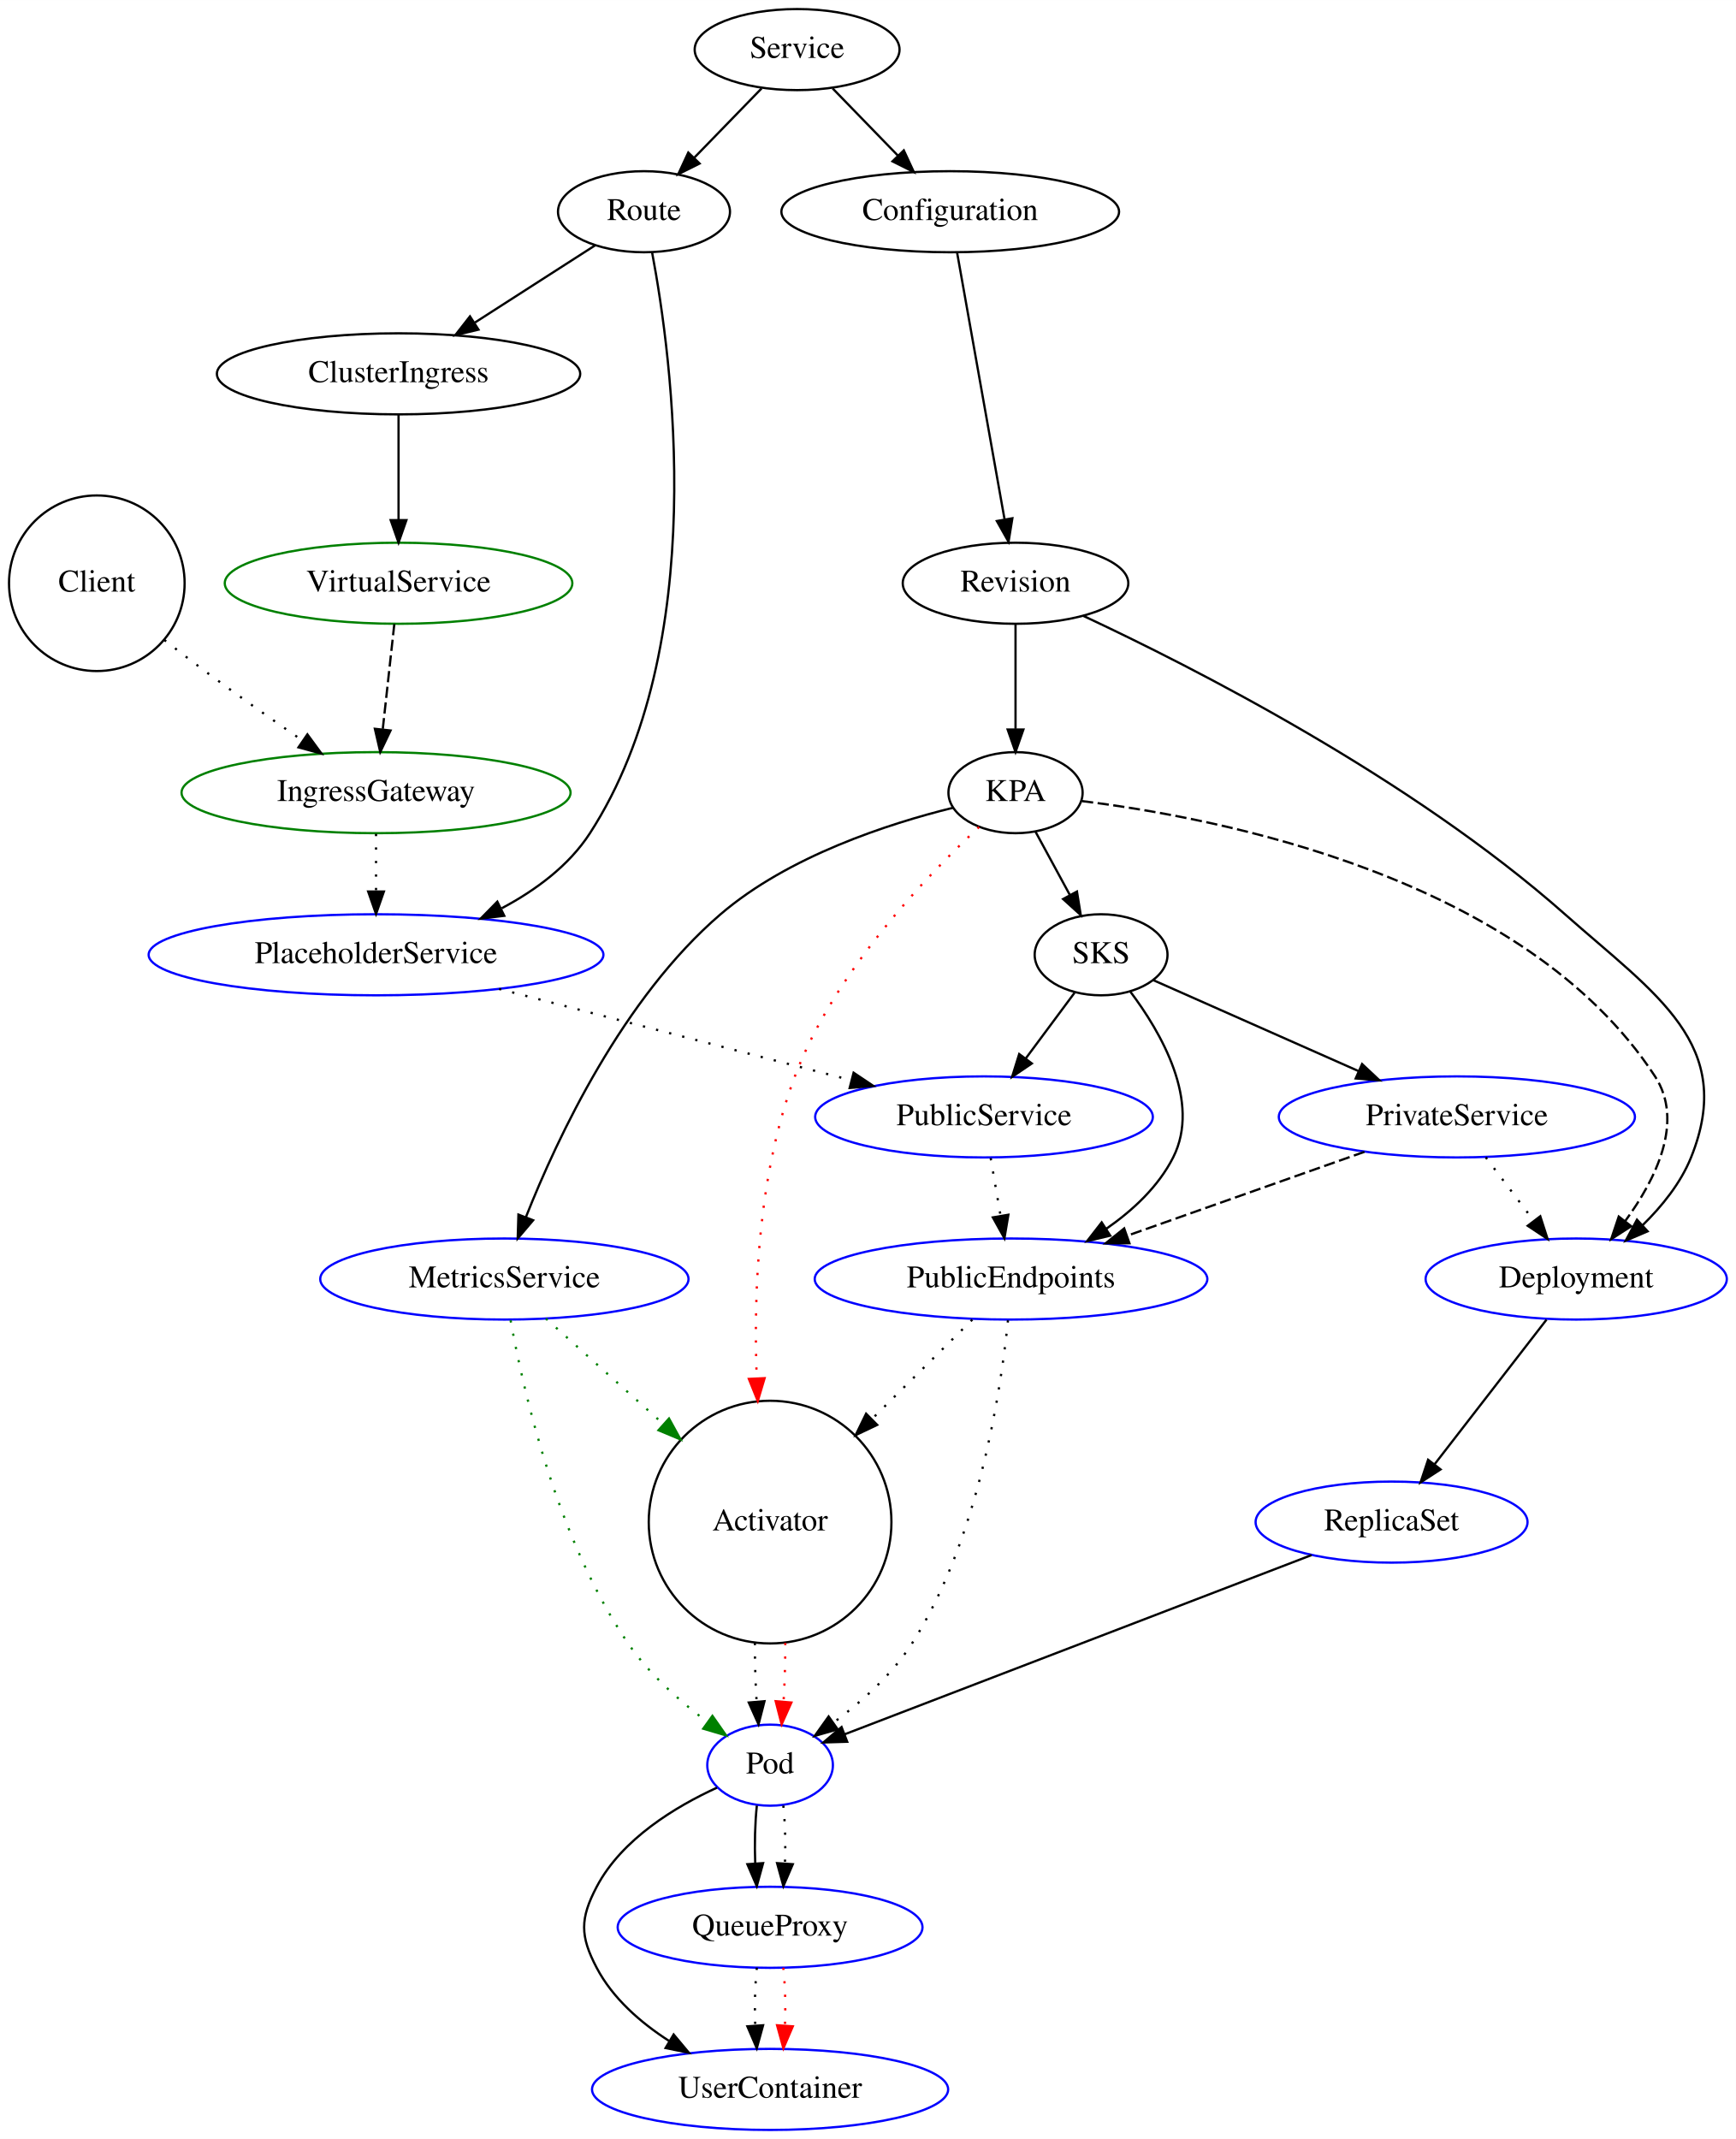
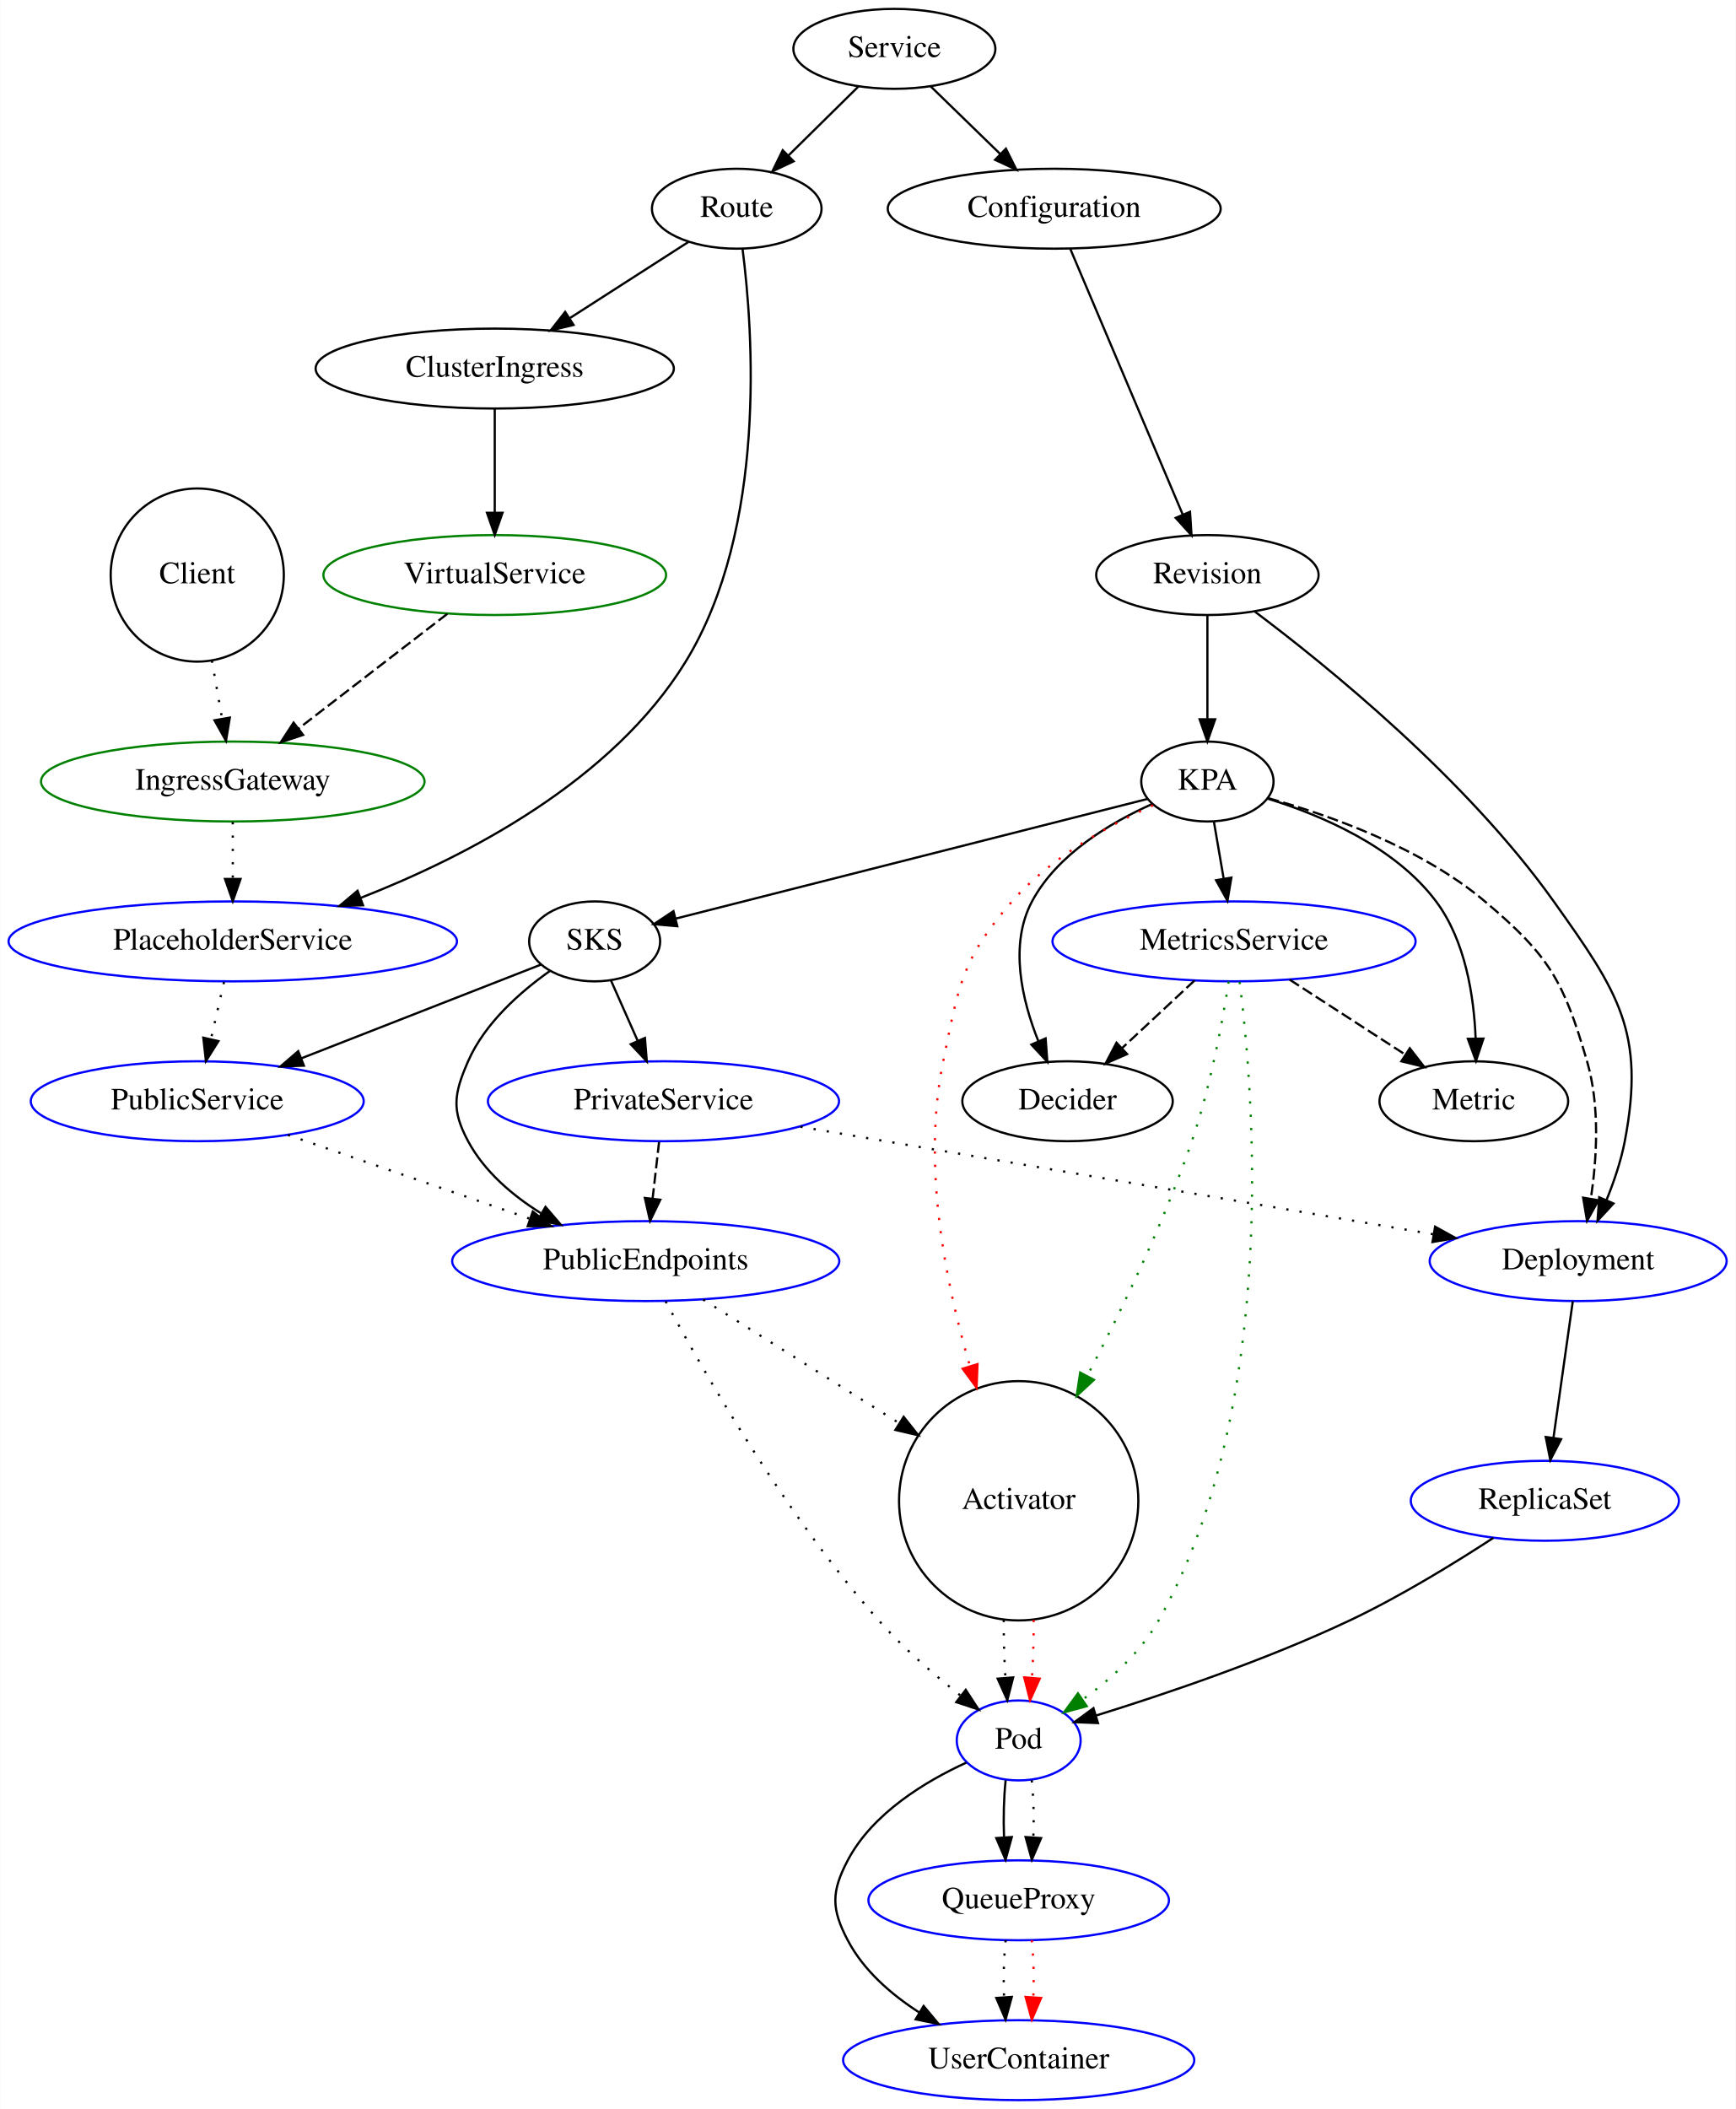
- <svg xmlns="http://www.w3.org/2000/svg" width="771pt" height="950pt" viewBox="0.00 0.00 770.94 949.88">
+ <svg xmlns="http://www.w3.org/2000/svg" width="782pt" height="950pt" viewBox="0.00 0.00 781.69 949.88">
  <g id="graph0" class="graph" transform="scale(1 1) rotate(0) translate(4 945.884)">
-     <polygon fill="white" stroke="none" points="-4,4 -4,-945.884 766.941,-945.884 766.941,4 -4,4" />
+     <polygon fill="white" stroke="none" points="-4,4 -4,-945.884 777.685,-945.884 777.685,4 -4,4" />
    <g id="node1" class="node">
-       <ellipse fill="none" stroke="black" cx="349.997" cy="-923.884" rx="45.492" ry="18" />
-       <text text-anchor="middle" x="349.997" y="-920.184" font-family="Times,serif" font-size="14.00">Service</text>
+       <ellipse fill="none" stroke="black" cx="398.741" cy="-923.884" rx="45.492" ry="18" />
+       <text text-anchor="middle" x="398.741" y="-920.184" font-family="Times,serif" font-size="14.00">Service</text>
    </g>
    <g id="node2" class="node">
-       <ellipse fill="none" stroke="black" cx="417.997" cy="-851.884" rx="74.987" ry="18" />
-       <text text-anchor="middle" x="417.997" y="-848.184" font-family="Times,serif" font-size="14.00">Configuration</text>
+       <ellipse fill="none" stroke="black" cx="470.741" cy="-851.884" rx="74.987" ry="18" />
+       <text text-anchor="middle" x="470.741" y="-848.184" font-family="Times,serif" font-size="14.00">Configuration</text>
    </g>
    <g id="edge1" class="edge">
-       <path fill="none" stroke="black" d="M365.768,-906.648C374.397,-897.765 385.25,-886.593 394.824,-876.737" />
-       <polygon fill="black" stroke="black" points="397.381,-879.128 401.838,-869.517 392.36,-874.251 397.381,-879.128" />
+       <path fill="none" stroke="black" d="M415.079,-906.999C424.36,-897.976 436.157,-886.507 446.5,-876.452" />
+       <polygon fill="black" stroke="black" points="448.986,-878.915 453.717,-869.435 444.107,-873.896 448.986,-878.915" />
    </g>
    <g id="node3" class="node">
-       <ellipse fill="none" stroke="black" cx="281.997" cy="-851.884" rx="38.194" ry="18" />
-       <text text-anchor="middle" x="281.997" y="-848.184" font-family="Times,serif" font-size="14.00">Route</text>
+       <ellipse fill="none" stroke="black" cx="327.741" cy="-851.884" rx="38.194" ry="18" />
+       <text text-anchor="middle" x="327.741" y="-848.184" font-family="Times,serif" font-size="14.00">Route</text>
    </g>
    <g id="edge2" class="edge">
-       <path fill="none" stroke="black" d="M334.225,-906.648C325.346,-897.508 314.112,-885.943 304.34,-875.884" />
-       <polygon fill="black" stroke="black" points="306.693,-873.283 297.215,-868.549 301.672,-878.161 306.693,-873.283" />
+       <path fill="none" stroke="black" d="M382.63,-906.999C373.28,-897.781 361.341,-886.01 350.988,-875.803" />
+       <polygon fill="black" stroke="black" points="353.367,-873.233 343.788,-868.705 348.452,-878.218 353.367,-873.233" />
    </g>
    <g id="node4" class="node">
-       <ellipse fill="none" stroke="black" cx="446.997" cy="-686.887" rx="50.091" ry="18" />
-       <text text-anchor="middle" x="446.997" y="-683.187" font-family="Times,serif" font-size="14.00">Revision</text>
+       <ellipse fill="none" stroke="black" cx="539.741" cy="-686.887" rx="50.091" ry="18" />
+       <text text-anchor="middle" x="539.741" y="-683.187" font-family="Times,serif" font-size="14.00">Revision</text>
+     </g>
+     <g id="edge15" class="edge">
+       <path fill="none" stroke="black" d="M477.995,-833.748C490.088,-805.181 514.443,-747.649 528.684,-714.006" />
+       <polygon fill="black" stroke="black" points="531.909,-715.366 532.584,-704.793 525.463,-712.637 531.909,-715.366" />
+     </g>
+     <g id="node11" class="node">
+       <ellipse fill="none" stroke="black" cx="218.741" cy="-779.884" rx="80.686" ry="18" />
+       <text text-anchor="middle" x="218.741" y="-776.184" font-family="Times,serif" font-size="14.00">ClusterIngress</text>
+     </g>
+     <g id="edge12" class="edge">
+       <path fill="none" stroke="black" d="M305.945,-836.886C290.709,-827.101 270.06,-813.841 252.681,-802.68" />
+       <polygon fill="black" stroke="black" points="254.242,-799.523 243.936,-797.064 250.459,-805.413 254.242,-799.523" />
+     </g>
+     <g id="node12" class="node">
+       <ellipse fill="none" stroke="blue" cx="100.741" cy="-521.89" rx="100.983" ry="18" />
+       <text text-anchor="middle" x="100.741" y="-518.19" font-family="Times,serif" font-size="14.00">PlaceholderService</text>
+     </g>
+     <g id="edge13" class="edge">
+       <path fill="none" stroke="black" d="M330.35,-833.846C335.098,-796.899 341.536,-707.913 304.741,-647.89 271.84,-594.22 206.395,-560.286 158.471,-541.531" />
+       <polygon fill="black" stroke="black" points="159.423,-538.149 148.832,-537.869 156.937,-544.693 159.423,-538.149" />
+     </g>
+     <g id="node5" class="node">
+       <ellipse fill="none" stroke="blue" cx="706.741" cy="-377.89" rx="66.888" ry="18" />
+       <text text-anchor="middle" x="706.741" y="-374.19" font-family="Times,serif" font-size="14.00">Deployment</text>
+     </g>
+     <g id="edge3" class="edge">
+       <path fill="none" stroke="black" d="M560.962,-670.536C593.582,-646.04 656.39,-595.202 695.741,-539.89 724.763,-499.098 737.128,-481.065 727.741,-431.89 726.034,-422.946 722.841,-413.586 719.452,-405.263" />
+       <polygon fill="black" stroke="black" points="722.649,-403.839 715.459,-396.057 716.227,-406.624 722.649,-403.839" />
+     </g>
+     <g id="node6" class="node">
+       <ellipse fill="none" stroke="black" cx="539.741" cy="-593.89" rx="29.795" ry="18" />
+       <text text-anchor="middle" x="539.741" y="-590.19" font-family="Times,serif" font-size="14.00">KPA</text>
+     </g>
+     <g id="edge4" class="edge">
+       <path fill="none" stroke="black" d="M539.741,-668.771C539.741,-655.68 539.741,-637.369 539.741,-622.252" />
+       <polygon fill="black" stroke="black" points="543.241,-621.929 539.741,-611.929 536.241,-621.929 543.241,-621.929" />
+     </g>
+     <g id="node17" class="node">
+       <ellipse fill="none" stroke="blue" cx="691.741" cy="-269.945" rx="60.389" ry="18" />
+       <text text-anchor="middle" x="691.741" y="-266.245" font-family="Times,serif" font-size="14.00">ReplicaSet</text>
+     </g>
+     <g id="edge19" class="edge">
+       <path fill="none" stroke="black" d="M704.331,-359.868C701.983,-343.286 698.375,-317.804 695.623,-298.362" />
+       <polygon fill="black" stroke="black" points="699.062,-297.687 694.195,-288.277 692.131,-298.669 699.062,-297.687" />
+     </g>
+     <g id="edge7" class="edge">
+       <path fill="none" stroke="black" stroke-dasharray="5,2" d="M567.14,-586.391C594.309,-578.851 635.936,-564.234 664.741,-539.89 693.744,-515.38 700.091,-504.34 710.741,-467.89 716.624,-447.756 715.151,-423.976 712.465,-406.065" />
+       <polygon fill="black" stroke="black" points="715.881,-405.277 710.741,-396.012 708.982,-406.46 715.881,-405.277" />
+     </g>
+     <g id="node7" class="node">
+       <ellipse fill="none" stroke="black" cx="263.741" cy="-521.89" rx="29.497" ry="18" />
+       <text text-anchor="middle" x="263.741" y="-518.19" font-family="Times,serif" font-size="14.00">SKS</text>
+     </g>
+     <g id="edge5" class="edge">
+       <path fill="none" stroke="black" d="M512.774,-586.051C462.974,-573.42 356.54,-546.426 300.302,-532.163" />
+       <polygon fill="black" stroke="black" points="300.964,-528.72 290.411,-529.654 299.243,-535.506 300.964,-528.72" />
+     </g>
+     <g id="node8" class="node">
+       <ellipse fill="none" stroke="blue" cx="551.741" cy="-521.89" rx="81.786" ry="18" />
+       <text text-anchor="middle" x="551.741" y="-518.19" font-family="Times,serif" font-size="14.00">MetricsService</text>
+     </g>
+     <g id="edge6" class="edge">
+       <path fill="none" stroke="black" d="M542.646,-575.945C543.968,-568.236 545.565,-558.917 547.05,-550.255" />
+       <polygon fill="black" stroke="black" points="550.54,-550.613 548.78,-540.166 543.64,-549.431 550.54,-550.613" />
+     </g>
+     <g id="node9" class="node">
+       <ellipse fill="none" stroke="black" cx="659.741" cy="-449.89" rx="42.494" ry="18" />
+       <text text-anchor="middle" x="659.741" y="-446.19" font-family="Times,serif" font-size="14.00">Metric</text>
+     </g>
+     <g id="edge8" class="edge">
+       <path fill="none" stroke="black" d="M566.932,-586.165C590.687,-578.833 624.192,-564.692 642.741,-539.89 655.955,-522.222 659.793,-497.2 660.562,-478.184" />
+       <polygon fill="black" stroke="black" points="664.063,-478.104 660.711,-468.054 657.064,-478.001 664.063,-478.104" />
+     </g>
+     <g id="node10" class="node">
+       <ellipse fill="none" stroke="black" cx="476.741" cy="-449.89" rx="47.392" ry="18" />
+       <text text-anchor="middle" x="476.741" y="-446.19" font-family="Times,serif" font-size="14.00">Decider</text>
+     </g>
+     <g id="edge9" class="edge">
+       <path fill="none" stroke="black" d="M514.803,-583.728C496.188,-575.414 472.088,-561.167 460.741,-539.89 450.346,-520.399 456.212,-495.446 463.604,-476.924" />
+       <polygon fill="black" stroke="black" points="466.868,-478.196 467.652,-467.63 460.45,-475.401 466.868,-478.196" />
+     </g>
+     <g id="node23" class="node">
+       <ellipse fill="none" stroke="black" cx="454.741" cy="-269.945" rx="53.891" ry="53.891" />
+       <text text-anchor="middle" x="454.741" y="-266.245" font-family="Times,serif" font-size="14.00">Activator</text>
+     </g>
+     <g id="edge35" class="edge">
+       <path fill="none" stroke="red" stroke-dasharray="1,5" d="M515.238,-583.168C495.799,-574.383 469.099,-559.776 451.741,-539.89 428.83,-513.643 427.775,-502.013 420.741,-467.89 411.281,-421.995 421.265,-369.711 432.81,-330.553" />
+       <polygon fill="red" stroke="red" points="436.187,-331.479 435.768,-320.892 429.494,-329.429 436.187,-331.479" />
+     </g>
+     <g id="node14" class="node">
+       <ellipse fill="none" stroke="blue" cx="84.741" cy="-449.89" rx="74.987" ry="18" />
+       <text text-anchor="middle" x="84.741" y="-446.19" font-family="Times,serif" font-size="14.00">PublicService</text>
+     </g>
+     <g id="edge16" class="edge">
+       <path fill="none" stroke="black" d="M239.6,-511.45C212.036,-500.671 166.287,-482.78 131.643,-469.232" />
+       <polygon fill="black" stroke="black" points="132.778,-465.918 122.19,-465.535 130.229,-472.437 132.778,-465.918" />
+     </g>
+     <g id="node15" class="node">
+       <ellipse fill="none" stroke="blue" cx="286.741" cy="-377.89" rx="87.185" ry="18" />
+       <text text-anchor="middle" x="286.741" y="-374.19" font-family="Times,serif" font-size="14.00">PublicEndpoints</text>
+     </g>
+     <g id="edge17" class="edge">
+       <path fill="none" stroke="black" d="M243.607,-508.588C230.403,-499.255 214.243,-485.11 206.741,-467.89 200.351,-453.222 199.171,-445.986 206.741,-431.89 214.042,-418.295 226.533,-407.6 239.502,-399.485" />
+       <polygon fill="black" stroke="black" points="241.599,-402.316 248.499,-394.276 238.091,-396.258 241.599,-402.316" />
+     </g>
+     <g id="node16" class="node">
+       <ellipse fill="none" stroke="blue" cx="294.741" cy="-449.89" rx="79.087" ry="18" />
+       <text text-anchor="middle" x="294.741" y="-446.19" font-family="Times,serif" font-size="14.00">PrivateService</text>
+     </g>
+     <g id="edge18" class="edge">
+       <path fill="none" stroke="black" d="M271.088,-504.301C274.664,-496.226 279.05,-486.322 283.07,-477.245" />
+       <polygon fill="black" stroke="black" points="286.383,-478.407 287.232,-467.847 279.982,-475.573 286.383,-478.407" />
    </g>
    <g id="edge11" class="edge">
-       <path fill="none" stroke="black" d="M421.045,-833.748C426.058,-805.574 436.083,-749.225 442.1,-715.407" />
-       <polygon fill="black" stroke="black" points="445.596,-715.742 443.901,-705.283 438.704,-714.516 445.596,-715.742" />
-     </g>
-     <g id="node9" class="node">
-       <ellipse fill="none" stroke="black" cx="172.997" cy="-779.884" rx="80.686" ry="18" />
-       <text text-anchor="middle" x="172.997" y="-776.184" font-family="Times,serif" font-size="14.00">ClusterIngress</text>
-     </g>
-     <g id="edge8" class="edge">
-       <path fill="none" stroke="black" d="M260.201,-836.886C244.964,-827.101 224.316,-813.841 206.936,-802.68" />
-       <polygon fill="black" stroke="black" points="208.497,-799.523 198.192,-797.064 204.715,-805.413 208.497,-799.523" />
-     </g>
-     <g id="node10" class="node">
-       <ellipse fill="none" stroke="blue" cx="162.997" cy="-521.89" rx="100.983" ry="18" />
-       <text text-anchor="middle" x="162.997" y="-518.19" font-family="Times,serif" font-size="14.00">PlaceholderService</text>
-     </g>
-     <g id="edge9" class="edge">
-       <path fill="none" stroke="black" d="M285.62,-833.669C294.324,-787.567 311.903,-659.167 257.997,-575.89 248.648,-561.448 233.924,-550.573 218.833,-542.555" />
-       <polygon fill="black" stroke="black" points="219.952,-539.205 209.435,-537.926 216.859,-545.485 219.952,-539.205" />
-     </g>
-     <g id="node5" class="node">
-       <ellipse fill="none" stroke="blue" cx="695.997" cy="-377.89" rx="66.888" ry="18" />
-       <text text-anchor="middle" x="695.997" y="-374.19" font-family="Times,serif" font-size="14.00">Deployment</text>
-     </g>
-     <g id="edge3" class="edge">
-       <path fill="none" stroke="black" d="M477.11,-672.393C525.638,-649.707 622.608,-600.416 690.997,-539.89 731.486,-504.056 767.207,-482.04 746.997,-431.89 742.419,-420.531 734.113,-410.245 725.515,-401.821" />
-       <polygon fill="black" stroke="black" points="727.711,-399.086 717.971,-394.918 722.986,-404.251 727.711,-399.086" />
-     </g>
-     <g id="node6" class="node">
-       <ellipse fill="none" stroke="black" cx="446.997" cy="-593.89" rx="29.795" ry="18" />
-       <text text-anchor="middle" x="446.997" y="-590.19" font-family="Times,serif" font-size="14.00">KPA</text>
-     </g>
-     <g id="edge4" class="edge">
-       <path fill="none" stroke="black" d="M446.997,-668.771C446.997,-655.68 446.997,-637.369 446.997,-622.252" />
-       <polygon fill="black" stroke="black" points="450.497,-621.929 446.997,-611.929 443.497,-621.929 450.497,-621.929" />
-     </g>
-     <g id="node15" class="node">
-       <ellipse fill="none" stroke="blue" cx="613.997" cy="-269.945" rx="60.389" ry="18" />
-       <text text-anchor="middle" x="613.997" y="-266.245" font-family="Times,serif" font-size="14.00">ReplicaSet</text>
-     </g>
-     <g id="edge15" class="edge">
-       <path fill="none" stroke="black" d="M682.822,-359.868C669.353,-342.467 648.3,-315.265 633.023,-295.527" />
-       <polygon fill="black" stroke="black" points="635.757,-293.341 626.868,-287.576 630.221,-297.626 635.757,-293.341" />
-     </g>
-     <g id="edge7" class="edge">
-       <path fill="none" stroke="black" stroke-dasharray="5,2" d="M476.516,-590.139C536.783,-582.748 673.155,-556.545 730.997,-467.89 744.057,-447.873 731.362,-422.226 717.747,-403.61" />
-       <polygon fill="black" stroke="black" points="720.418,-401.343 711.517,-395.597 714.892,-405.64 720.418,-401.343" />
-     </g>
-     <g id="node7" class="node">
-       <ellipse fill="none" stroke="black" cx="484.997" cy="-521.89" rx="29.497" ry="18" />
-       <text text-anchor="middle" x="484.997" y="-518.19" font-family="Times,serif" font-size="14.00">SKS</text>
-     </g>
-     <g id="edge5" class="edge">
-       <path fill="none" stroke="black" d="M455.81,-576.655C460.348,-568.295 465.988,-557.906 471.096,-548.496" />
-       <polygon fill="black" stroke="black" points="474.272,-549.982 475.967,-539.524 468.12,-546.643 474.272,-549.982" />
-     </g>
-     <g id="node8" class="node">
-       <ellipse fill="none" stroke="blue" cx="219.997" cy="-377.89" rx="81.786" ry="18" />
-       <text text-anchor="middle" x="219.997" y="-374.19" font-family="Times,serif" font-size="14.00">MetricsService</text>
-     </g>
-     <g id="edge6" class="edge">
-       <path fill="none" stroke="black" d="M419.185,-587.165C390.614,-580.113 346.169,-565.761 315.997,-539.89 272.599,-502.681 243.558,-440.732 229.604,-405.513" />
-       <polygon fill="black" stroke="black" points="232.77,-403.993 225.914,-395.915 226.236,-406.505 232.77,-403.993" />
+       <path fill="none" stroke="black" stroke-dasharray="5,2" d="M576.79,-504.655C592.247,-494.636 612.198,-481.705 628.66,-471.035" />
+       <polygon fill="black" stroke="black" points="630.908,-473.749 637.396,-465.373 627.101,-467.875 630.908,-473.749" />
+     </g>
+     <g id="edge10" class="edge">
+       <path fill="none" stroke="black" stroke-dasharray="5,2" d="M533.967,-504.301C524.207,-495.192 511.955,-483.757 501.294,-473.807" />
+       <polygon fill="black" stroke="black" points="503.57,-471.143 493.871,-466.879 498.794,-476.26 503.57,-471.143" />
+     </g>
+     <g id="node18" class="node">
+       <ellipse fill="none" stroke="blue" cx="454.741" cy="-162" rx="27.895" ry="18" />
+       <text text-anchor="middle" x="454.741" y="-158.3" font-family="Times,serif" font-size="14.00">Pod</text>
+     </g>
+     <g id="edge38" class="edge">
+       <path fill="none" stroke="green" stroke-dasharray="1,5" d="M554.256,-503.636C560.491,-454.811 572.451,-312.942 517.741,-216 509.636,-201.638 496.04,-189.457 483.549,-180.407" />
+       <polygon fill="green" stroke="green" points="485.386,-177.423 475.159,-174.654 481.427,-183.196 485.386,-177.423" />
+     </g>
+     <g id="edge39" class="edge">
+       <path fill="none" stroke="green" stroke-dasharray="1,5" d="M549.352,-503.831C546.521,-485.669 541.106,-456.247 532.741,-431.89 520.265,-395.563 501.634,-356.763 485.709,-326.363" />
+       <polygon fill="green" stroke="green" points="488.635,-324.41 480.863,-317.21 482.449,-327.685 488.635,-324.41" />
+     </g>
+     <g id="node13" class="node">
+       <ellipse fill="none" stroke="green" cx="218.741" cy="-686.887" rx="77.187" ry="18" />
+       <text text-anchor="middle" x="218.741" y="-683.187" font-family="Times,serif" font-size="14.00">VirtualService</text>
+     </g>
+     <g id="edge14" class="edge">
+       <path fill="none" stroke="black" d="M218.741,-761.768C218.741,-748.677 218.741,-730.366 218.741,-715.249" />
+       <polygon fill="black" stroke="black" points="222.241,-714.926 218.741,-704.926 215.241,-714.926 222.241,-714.926" />
+     </g>
+     <g id="edge27" class="edge">
+       <path fill="none" stroke="black" stroke-dasharray="1,5" d="M96.786,-503.587C95.023,-495.873 92.904,-486.603 90.938,-478.003" />
+       <polygon fill="black" stroke="black" points="94.291,-476.963 88.651,-467.995 87.467,-478.523 94.291,-476.963" />
    </g>
    <g id="node21" class="node">
-       <ellipse fill="none" stroke="black" cx="337.997" cy="-269.945" rx="53.891" ry="53.891" />
-       <text text-anchor="middle" x="337.997" y="-266.245" font-family="Times,serif" font-size="14.00">Activator</text>
+       <ellipse fill="none" stroke="green" cx="100.741" cy="-593.89" rx="86.385" ry="18" />
+       <text text-anchor="middle" x="100.741" y="-590.19" font-family="Times,serif" font-size="14.00">IngressGateway</text>
+     </g>
+     <g id="edge23" class="edge">
+       <path fill="none" stroke="black" stroke-dasharray="5,2" d="M197.372,-669.408C178.61,-654.94 151.134,-633.751 130.272,-617.664" />
+       <polygon fill="black" stroke="black" points="132.406,-614.889 122.35,-611.554 128.131,-620.432 132.406,-614.889" />
+     </g>
+     <g id="edge28" class="edge">
+       <path fill="none" stroke="black" stroke-dasharray="1,5" d="M125.619,-434.725C156.992,-423.853 200.533,-408.765 234.444,-397.013" />
+       <polygon fill="black" stroke="black" points="235.881,-400.22 244.184,-393.638 233.589,-393.605 235.881,-400.22" />
+     </g>
+     <g id="edge29" class="edge">
+       <path fill="none" stroke="black" stroke-dasharray="1,5" d="M295.702,-359.783C312.238,-329.088 349.725,-263.443 391.741,-216 402.751,-203.568 416.744,-191.503 428.745,-182.033" />
+       <polygon fill="black" stroke="black" points="430.892,-184.797 436.674,-175.919 426.617,-179.254 430.892,-184.797" />
+     </g>
+     <g id="edge30" class="edge">
+       <path fill="none" stroke="black" stroke-dasharray="1,5" d="M312.623,-360.569C336.079,-345.777 371.394,-323.506 400.952,-304.866" />
+       <polygon fill="black" stroke="black" points="402.928,-307.758 409.52,-299.463 399.194,-301.837 402.928,-307.758" />
+     </g>
+     <g id="edge34" class="edge">
+       <path fill="none" stroke="black" stroke-dasharray="1,5" d="M356.422,-438.411C433.01,-425.398 563.085,-403.298 641.354,-390" />
+       <polygon fill="black" stroke="black" points="642.301,-393.389 651.574,-388.264 641.129,-386.488 642.301,-393.389" />
+     </g>
+     <g id="edge24" class="edge">
+       <path fill="none" stroke="black" stroke-dasharray="5,2" d="M292.764,-431.587C291.882,-423.873 290.822,-414.603 289.84,-406.003" />
+       <polygon fill="black" stroke="black" points="293.309,-405.533 288.696,-395.995 286.354,-406.328 293.309,-405.533" />
+     </g>
+     <g id="edge20" class="edge">
+       <path fill="none" stroke="black" d="M668.548,-253.237C651.202,-241.929 626.63,-226.823 603.741,-216 565.943,-198.127 520.388,-182.763 489.681,-173.248" />
+       <polygon fill="black" stroke="black" points="490.456,-169.825 479.869,-170.25 488.41,-176.52 490.456,-169.825" />
+     </g>
+     <g id="node19" class="node">
+       <ellipse fill="none" stroke="blue" cx="454.741" cy="-18" rx="79.087" ry="18" />
+       <text text-anchor="middle" x="454.741" y="-14.3" font-family="Times,serif" font-size="14.00">UserContainer</text>
+     </g>
+     <g id="edge21" class="edge">
+       <path fill="none" stroke="black" d="M431.158,-152.012C412.906,-143.652 388.917,-129.26 377.741,-108 370.296,-93.838 370.296,-86.162 377.741,-72 384.858,-58.461 397.172,-47.708 409.891,-39.523" />
+       <polygon fill="black" stroke="black" points="411.908,-42.395 418.702,-34.265 408.321,-36.384 411.908,-42.395" />
+     </g>
+     <g id="node20" class="node">
+       <ellipse fill="none" stroke="blue" cx="454.741" cy="-90" rx="67.688" ry="18" />
+       <text text-anchor="middle" x="454.741" y="-86.3" font-family="Times,serif" font-size="14.00">QueueProxy</text>
+     </g>
+     <g id="edge22" class="edge">
+       <path fill="none" stroke="black" d="M448.863,-144.055C448.045,-136.346 447.802,-127.027 448.136,-118.364" />
+       <polygon fill="black" stroke="black" points="451.635,-118.491 448.828,-108.275 444.652,-118.012 451.635,-118.491" />
+     </g>
+     <g id="edge32" class="edge">
+       <path fill="none" stroke="black" stroke-dasharray="1,5" d="M460.619,-144.055C461.437,-136.346 461.68,-127.027 461.346,-118.364" />
+       <polygon fill="black" stroke="black" points="464.83,-118.012 460.654,-108.275 457.847,-118.491 464.83,-118.012" />
+     </g>
+     <g id="edge33" class="edge">
+       <path fill="none" stroke="black" stroke-dasharray="1,5" d="M448.863,-72.055C448.045,-64.346 447.802,-55.027 448.136,-46.364" />
+       <polygon fill="black" stroke="black" points="451.635,-46.492 448.828,-36.275 444.652,-46.012 451.635,-46.492" />
+     </g>
+     <g id="edge37" class="edge">
+       <path fill="none" stroke="red" stroke-dasharray="1,5" d="M460.619,-72.055C461.437,-64.346 461.68,-55.027 461.346,-46.364" />
+       <polygon fill="red" stroke="red" points="464.83,-46.012 460.654,-36.275 457.847,-46.492 464.83,-46.012" />
+     </g>
+     <g id="edge26" class="edge">
+       <path fill="none" stroke="black" stroke-dasharray="1,5" d="M100.741,-575.587C100.741,-567.873 100.741,-558.603 100.741,-550.003" />
+       <polygon fill="black" stroke="black" points="104.241,-549.995 100.741,-539.995 97.241,-549.995 104.241,-549.995" />
+     </g>
+     <g id="node22" class="node">
+       <ellipse fill="none" stroke="black" cx="84.741" cy="-686.887" rx="38.993" ry="38.993" />
+       <text text-anchor="middle" x="84.741" y="-683.187" font-family="Times,serif" font-size="14.00">Client</text>
+     </g>
+     <g id="edge25" class="edge">
+       <path fill="none" stroke="black" stroke-dasharray="1,5" d="M91.341,-648.35C92.874,-639.635 94.477,-630.519 95.916,-622.333" />
+       <polygon fill="black" stroke="black" points="99.409,-622.675 97.694,-612.22 92.515,-621.463 99.409,-622.675" />
    </g>
    <g id="edge31" class="edge">
-       <path fill="none" stroke="red" stroke-dasharray="1,5" d="M430.841,-578.662C407.838,-557.267 366.498,-514.339 348.997,-467.89 332.89,-425.145 330.582,-373.475 332.065,-333.787" />
-       <polygon fill="red" stroke="red" points="335.565,-333.859 332.532,-323.708 328.573,-333.535 335.565,-333.859" />
-     </g>
-     <g id="node12" class="node">
-       <ellipse fill="none" stroke="blue" cx="432.997" cy="-449.89" rx="74.987" ry="18" />
-       <text text-anchor="middle" x="432.997" y="-446.19" font-family="Times,serif" font-size="14.00">PublicService</text>
-     </g>
-     <g id="edge12" class="edge">
-       <path fill="none" stroke="black" d="M473.197,-505.006C466.8,-496.395 458.749,-485.558 451.536,-475.847" />
-       <polygon fill="black" stroke="black" points="454.247,-473.628 445.475,-467.688 448.628,-477.802 454.247,-473.628" />
-     </g>
-     <g id="node13" class="node">
-       <ellipse fill="none" stroke="blue" cx="444.997" cy="-377.89" rx="87.185" ry="18" />
-       <text text-anchor="middle" x="444.997" y="-374.19" font-family="Times,serif" font-size="14.00">PublicEndpoints</text>
-     </g>
-     <g id="edge13" class="edge">
-       <path fill="none" stroke="black" d="M497.91,-505.62C511.561,-487.509 529.517,-456.655 516.997,-431.89 510.459,-418.961 499.117,-408.414 487.343,-400.231" />
-       <polygon fill="black" stroke="black" points="489.056,-397.171 478.755,-394.69 485.26,-403.052 489.056,-397.171" />
-     </g>
-     <g id="node14" class="node">
-       <ellipse fill="none" stroke="blue" cx="642.997" cy="-449.89" rx="79.087" ry="18" />
-       <text text-anchor="middle" x="642.997" y="-446.19" font-family="Times,serif" font-size="14.00">PrivateService</text>
-     </g>
-     <g id="edge14" class="edge">
-       <path fill="none" stroke="black" d="M507.971,-510.712C531.835,-500.139 569.751,-483.341 599.338,-470.233" />
-       <polygon fill="black" stroke="black" points="600.897,-473.37 608.622,-466.119 598.062,-466.97 600.897,-473.37" />
-     </g>
-     <g id="node16" class="node">
-       <ellipse fill="none" stroke="blue" cx="337.997" cy="-162" rx="27.895" ry="18" />
-       <text text-anchor="middle" x="337.997" y="-158.3" font-family="Times,serif" font-size="14.00">Pod</text>
-     </g>
-     <g id="edge34" class="edge">
-       <path fill="none" stroke="green" stroke-dasharray="1,5" d="M222.76,-359.551C228.362,-328.487 243.309,-262.278 274.997,-216 284.313,-202.393 298.028,-190.286 310.285,-181.091" />
-       <polygon fill="green" stroke="green" points="312.391,-183.887 318.466,-175.207 308.304,-178.204 312.391,-183.887" />
-     </g>
-     <g id="edge35" class="edge">
-       <path fill="none" stroke="green" stroke-dasharray="1,5" d="M238.434,-360.336C252.386,-347.809 272.204,-330.016 290.49,-313.598" />
-       <polygon fill="green" stroke="green" points="293.109,-315.951 298.212,-306.666 288.432,-310.742 293.109,-315.951" />
-     </g>
-     <g id="node11" class="node">
-       <ellipse fill="none" stroke="green" cx="172.997" cy="-686.887" rx="77.187" ry="18" />
-       <text text-anchor="middle" x="172.997" y="-683.187" font-family="Times,serif" font-size="14.00">VirtualService</text>
-     </g>
-     <g id="edge10" class="edge">
-       <path fill="none" stroke="black" d="M172.997,-761.768C172.997,-748.677 172.997,-730.366 172.997,-715.249" />
-       <polygon fill="black" stroke="black" points="176.497,-714.926 172.997,-704.926 169.497,-714.926 176.497,-714.926" />
-     </g>
-     <g id="edge23" class="edge">
-       <path fill="none" stroke="black" stroke-dasharray="1,5" d="M217.635,-506.725C262.999,-494.964 327.398,-478.268 373.943,-466.2" />
-       <polygon fill="black" stroke="black" points="375.085,-469.52 383.886,-463.623 373.328,-462.744 375.085,-469.52" />
-     </g>
-     <g id="node19" class="node">
-       <ellipse fill="none" stroke="green" cx="162.997" cy="-593.89" rx="86.385" ry="18" />
-       <text text-anchor="middle" x="162.997" y="-590.19" font-family="Times,serif" font-size="14.00">IngressGateway</text>
-     </g>
-     <g id="edge19" class="edge">
-       <path fill="none" stroke="black" stroke-dasharray="5,2" d="M171.116,-668.771C169.677,-655.68 167.665,-637.369 166.003,-622.252" />
-       <polygon fill="black" stroke="black" points="169.441,-621.487 164.869,-611.929 162.482,-622.252 169.441,-621.487" />
-     </g>
-     <g id="edge24" class="edge">
-       <path fill="none" stroke="black" stroke-dasharray="1,5" d="M435.963,-431.587C437.285,-423.873 438.874,-414.603 440.349,-406.003" />
-       <polygon fill="black" stroke="black" points="443.824,-406.442 442.064,-395.995 436.925,-405.26 443.824,-406.442" />
-     </g>
-     <g id="edge25" class="edge">
-       <path fill="none" stroke="black" stroke-dasharray="1,5" d="M443.644,-359.564C440.523,-328.523 430.649,-262.346 400.997,-216 392.109,-202.109 378.436,-189.974 366.097,-180.833" />
-       <polygon fill="black" stroke="black" points="368.028,-177.913 357.842,-174.999 363.988,-183.629 368.028,-177.913" />
-     </g>
-     <g id="edge26" class="edge">
-       <path fill="none" stroke="black" stroke-dasharray="1,5" d="M427.805,-359.868C415.715,-347.898 398.941,-331.289 383.159,-315.663" />
-       <polygon fill="black" stroke="black" points="385.567,-313.121 375.998,-308.573 380.642,-318.096 385.567,-313.121" />
-     </g>
-     <g id="edge30" class="edge">
-       <path fill="none" stroke="black" stroke-dasharray="1,5" d="M655.826,-431.945C662.206,-423.519 670.042,-413.17 677.094,-403.857" />
-       <polygon fill="black" stroke="black" points="680.039,-405.765 683.285,-395.679 674.458,-401.539 680.039,-405.765" />
-     </g>
-     <g id="edge20" class="edge">
-       <path fill="none" stroke="black" stroke-dasharray="5,2" d="M601.971,-434.386C571.351,-423.561 529.308,-408.698 496.439,-397.077" />
-       <polygon fill="black" stroke="black" points="497.588,-393.771 486.993,-393.738 495.254,-400.371 497.588,-393.771" />
-     </g>
-     <g id="edge16" class="edge">
-       <path fill="none" stroke="black" d="M578.479,-255.312C524.726,-234.678 423.447,-195.801 371.136,-175.721" />
-       <polygon fill="black" stroke="black" points="372.248,-172.399 361.658,-172.083 369.739,-178.934 372.248,-172.399" />
-     </g>
-     <g id="node17" class="node">
-       <ellipse fill="none" stroke="blue" cx="337.997" cy="-18" rx="79.087" ry="18" />
-       <text text-anchor="middle" x="337.997" y="-14.3" font-family="Times,serif" font-size="14.00">UserContainer</text>
-     </g>
-     <g id="edge17" class="edge">
-       <path fill="none" stroke="black" d="M314.414,-152.012C296.162,-143.652 272.172,-129.26 260.997,-108 253.552,-93.838 253.552,-86.162 260.997,-72 268.114,-58.461 280.427,-47.708 293.146,-39.523" />
-       <polygon fill="black" stroke="black" points="295.164,-42.395 301.958,-34.265 291.577,-36.384 295.164,-42.395" />
-     </g>
-     <g id="node18" class="node">
-       <ellipse fill="none" stroke="blue" cx="337.997" cy="-90" rx="67.688" ry="18" />
-       <text text-anchor="middle" x="337.997" y="-86.3" font-family="Times,serif" font-size="14.00">QueueProxy</text>
-     </g>
-     <g id="edge18" class="edge">
-       <path fill="none" stroke="black" d="M332.118,-144.055C331.3,-136.346 331.058,-127.027 331.391,-118.364" />
-       <polygon fill="black" stroke="black" points="334.891,-118.491 332.084,-108.275 327.907,-118.012 334.891,-118.491" />
-     </g>
-     <g id="edge28" class="edge">
-       <path fill="none" stroke="black" stroke-dasharray="1,5" d="M343.875,-144.055C344.693,-136.346 344.935,-127.027 344.602,-118.364" />
-       <polygon fill="black" stroke="black" points="348.086,-118.012 343.909,-108.275 341.102,-118.491 348.086,-118.012" />
-     </g>
-     <g id="edge29" class="edge">
-       <path fill="none" stroke="black" stroke-dasharray="1,5" d="M332.118,-72.055C331.3,-64.346 331.058,-55.027 331.391,-46.364" />
-       <polygon fill="black" stroke="black" points="334.891,-46.492 332.084,-36.275 327.907,-46.012 334.891,-46.492" />
-     </g>
-     <g id="edge33" class="edge">
-       <path fill="none" stroke="red" stroke-dasharray="1,5" d="M343.875,-72.055C344.693,-64.346 344.935,-55.027 344.602,-46.364" />
-       <polygon fill="red" stroke="red" points="348.086,-46.012 343.909,-36.275 341.102,-46.492 348.086,-46.012" />
-     </g>
-     <g id="edge22" class="edge">
-       <path fill="none" stroke="black" stroke-dasharray="1,5" d="M162.997,-575.587C162.997,-567.873 162.997,-558.603 162.997,-550.003" />
-       <polygon fill="black" stroke="black" points="166.497,-549.995 162.997,-539.995 159.497,-549.995 166.497,-549.995" />
-     </g>
-     <g id="node20" class="node">
-       <ellipse fill="none" stroke="black" cx="38.996" cy="-686.887" rx="38.993" ry="38.993" />
-       <text text-anchor="middle" x="38.996" y="-683.187" font-family="Times,serif" font-size="14.00">Client</text>
-     </g>
-     <g id="edge21" class="edge">
-       <path fill="none" stroke="black" stroke-dasharray="1,5" d="M68.994,-661.687C74.911,-657.043 81.111,-652.266 86.996,-647.89 100.975,-637.499 116.725,-626.416 130.248,-617.085" />
-       <polygon fill="black" stroke="black" points="132.509,-619.778 138.771,-611.232 128.547,-614.008 132.509,-619.778" />
-     </g>
-     <g id="edge27" class="edge">
-       <path fill="none" stroke="black" stroke-dasharray="1,5" d="M331.247,-216.283C331.241,-207.286 331.494,-198.276 332.008,-190.294" />
-       <polygon fill="black" stroke="black" points="335.511,-190.402 332.869,-180.142 328.536,-189.81 335.511,-190.402" />
-     </g>
-     <g id="edge32" class="edge">
-       <path fill="none" stroke="red" stroke-dasharray="1,5" d="M344.746,-216.283C344.752,-207.286 344.499,-198.276 343.985,-190.294" />
-       <polygon fill="red" stroke="red" points="347.457,-189.81 343.125,-180.142 340.482,-190.402 347.457,-189.81" />
+       <path fill="none" stroke="black" stroke-dasharray="1,5" d="M447.991,-216.283C447.985,-207.286 448.239,-198.276 448.752,-190.294" />
+       <polygon fill="black" stroke="black" points="452.256,-190.402 449.613,-180.142 445.281,-189.81 452.256,-190.402" />
+     </g>
+     <g id="edge36" class="edge">
+       <path fill="none" stroke="red" stroke-dasharray="1,5" d="M461.491,-216.283C461.497,-207.286 461.243,-198.276 460.73,-190.294" />
+       <polygon fill="red" stroke="red" points="464.202,-189.81 459.869,-180.142 457.227,-190.402 464.202,-189.81" />
    </g>
  </g>
</svg>
